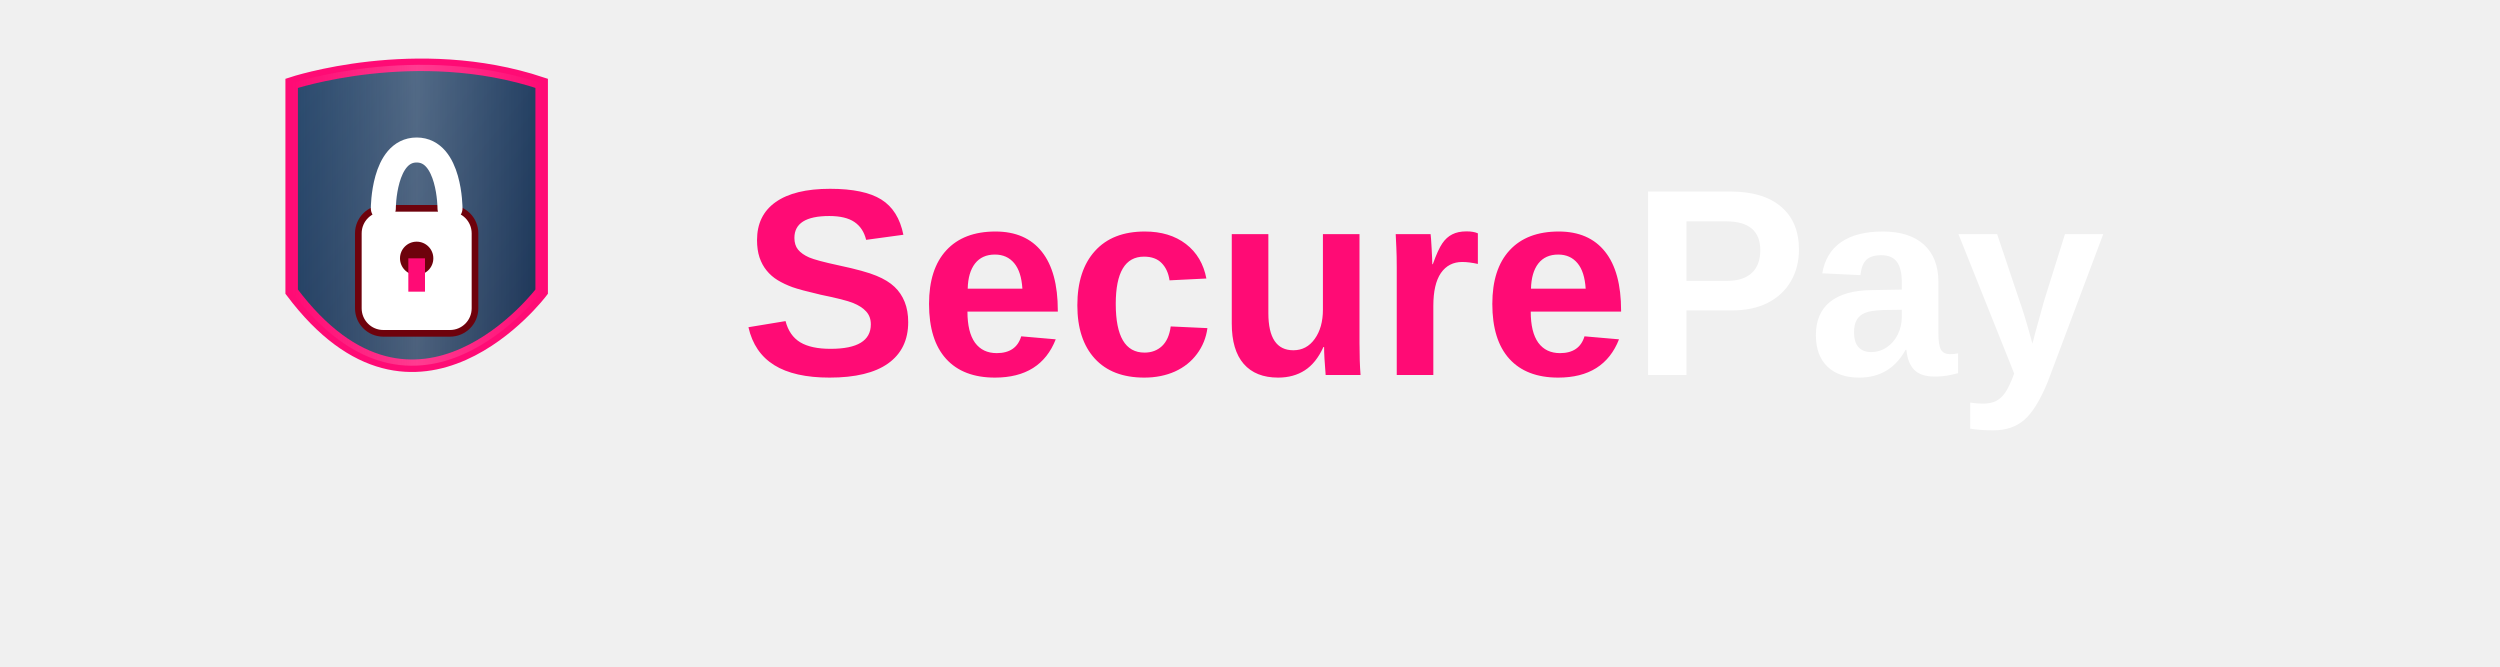
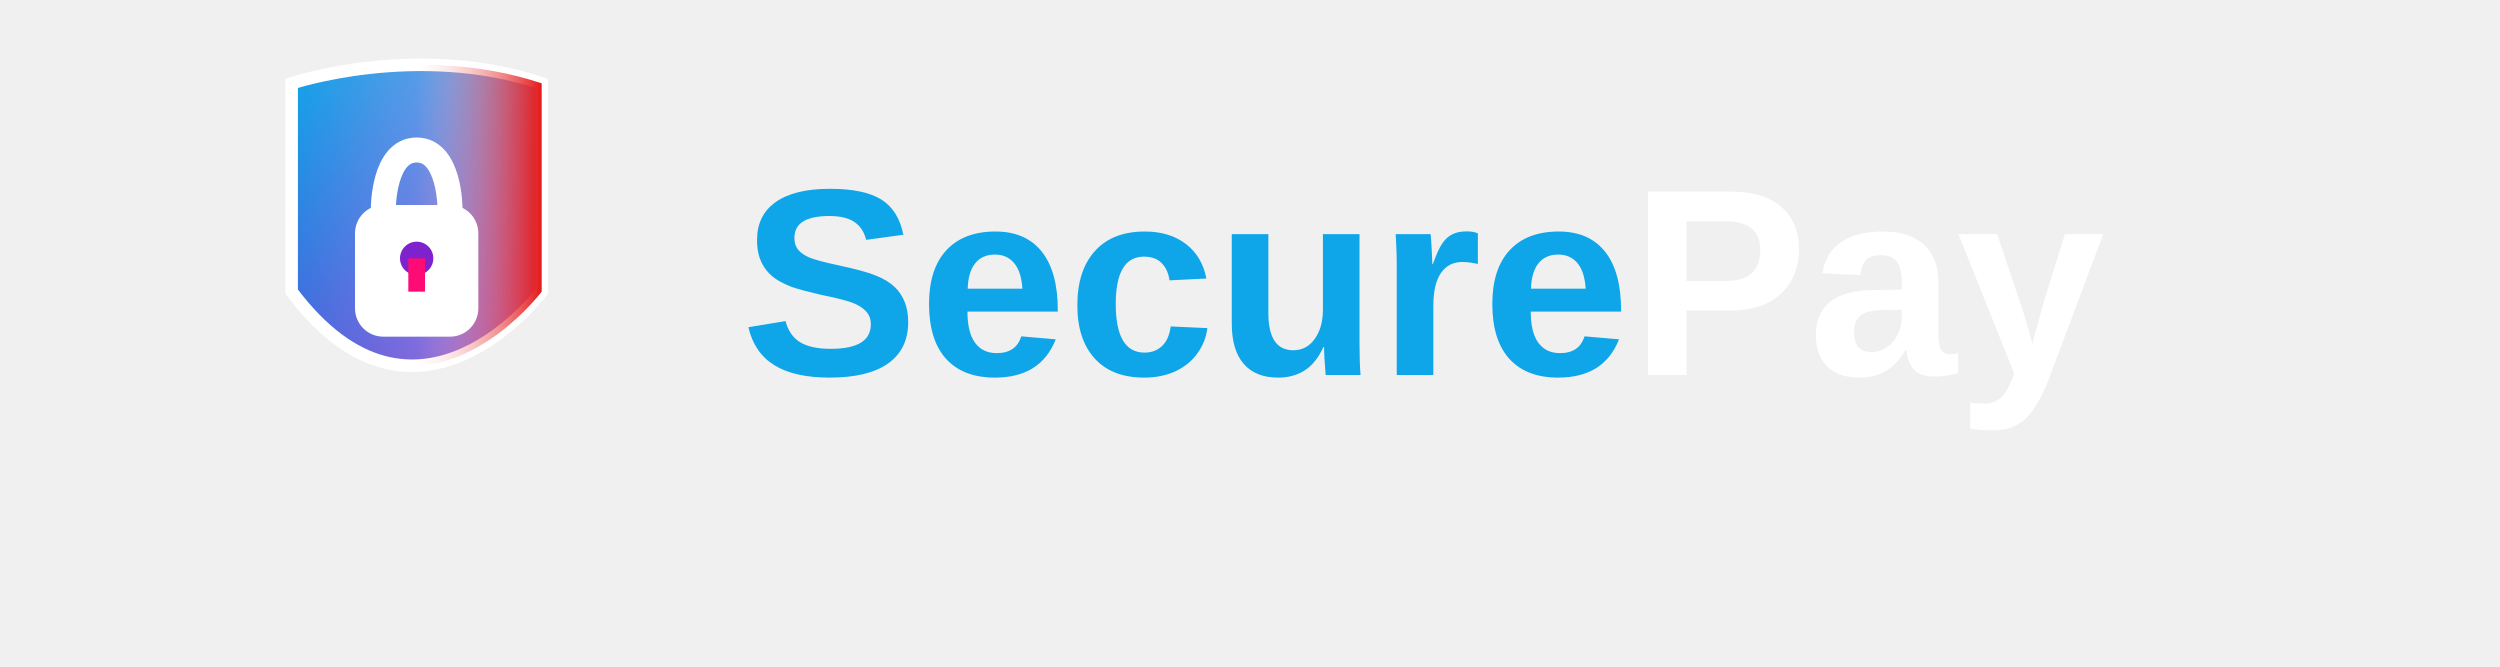
<svg xmlns="http://www.w3.org/2000/svg" viewBox="0 0 300 80">
  <defs>
    <linearGradient id="shieldGradient" x1="0%" y1="0%" x2="100%" y2="100%">
-       <stop offset="0%" style="stop-color:#2B4B6F" />
-       <stop offset="100%" style="stop-color:#1B3355" />
+       <stop offset="0%" style="stop-color:#0ea5e9" />
+       <stop offset="100%" style="stop-color: #7e22ce" />
    </linearGradient>
    <linearGradient id="shineGradient" x1="0%" y1="0%" x2="100%" y2="100%">
-       <stop offset="0%" style="stop-color:rgba(255,255,255,0.2)" />
-       <stop offset="100%" style="stop-color:rgba(255,255,255,0)" />
+       <stop offset="0%" style="stop-color:rgba(231, 211, 211, 0.65)" />
+       <stop offset="100%" style="stop-color:rgba(255, 251, 251, 0)" />
    </linearGradient>
    <animate id="pulse" attributeName="opacity" values="1;0.8;1" dur="2s" repeatCount="indefinite" />
    <linearGradient id="animatedShine" x1="0%" y1="0%" x2="100%" y2="0%">
-       <stop offset="0%" style="stop-color:rgba(228, 222, 222, 0)">
+       <stop offset="0%" style="stop-color:rgba(255, 255, 255, 0)">
        <animate attributeName="offset" values="-1;1" dur="3s" repeatCount="indefinite" />
      </stop>
      <stop offset="50%" style="stop-color:rgba(255,255,255,0.2)">
        <animate attributeName="offset" values="-0.5;1.5" dur="3s" repeatCount="indefinite" />
      </stop>
-       <stop offset="100%" style="stop-color:rgba(255,255,255,0)">
+       <stop offset="100%" style="stop-color:rgb(228, 24, 24)">
        <animate attributeName="offset" values="0;2" dur="3s" repeatCount="indefinite" />
      </stop>
    </linearGradient>
    <linearGradient id="lineGradient" x1="0%" y1="0%" x2="100%" y2="0%">
-       <stop offset="0%" style="stop-color:#2B4B6F" />
-       <stop offset="100%" style="stop-color:#1B3355" />
+       <stop offset="0%" style="stop-color:#0ea5e9" />
+       <stop offset="100%" style="stop-color: #7e22ce" />
    </linearGradient>
  </defs>
-   <path d="M35 10             C35 10, 50 5, 65 10            L65 35             C65 35, 50 55, 35 35             Z" fill="url(#shieldGradient)" stroke="#ff0b75" stroke-width="1.5">
+   <path d="M35 10             C35 10, 50 5, 65 10            L65 35             C65 35, 50 55, 35 35             Z" fill="url(#shieldGradient)" stroke="#fff" stroke-width="1.5">
    <animate attributeName="fill-opacity" values="1;0.9;1" dur="2s" repeatCount="indefinite" />
  </path>
  <path d="M35 10             C35 10, 50 5, 65 10            L65 35             C65 35, 50 55, 35 35             Z" fill="url(#animatedShine)" />
-   <rect x="43" y="25" width="14" height="15" rx="3" fill="white" stroke="#6e020c" stroke-width="0.8">
+   <rect x="43" y="25" width="14" height="15" rx="3" fill="white" stroke="#fff" stroke-width="0.8">
    <animate attributeName="y" values="20;25" dur="0.5s" begin="0s" fill="freeze" />
  </rect>
  <path d="M46 25             C46 25, 46 18, 50 18             C54 18, 54 25, 54 25" fill="none" stroke="white" stroke-width="3" stroke-linecap="round">
    <animate attributeName="d" values="M46 25 C46 25, 46 18, 50 18 C54 18, 54 25, 54 25;                      M46 25 C46 25, 46 20, 50 20 C54 20, 54 25, 54 25;                      M46 25 C46 25, 46 18, 50 18 C54 18, 54 25, 54 25" dur="2s" begin="0s" repeatCount="1" />
  </path>
-   <circle cx="50" cy="31" r="2" fill="#6e020c">
+   <circle cx="50" cy="31" r="2" fill=" #7e22ce">
    <animate attributeName="fill-opacity" values="1;0.7;1" dur="2s" repeatCount="indefinite" />
  </circle>
  <rect x="49" y="31" width="2" height="4" fill="#ff0b75" />
-   <text x="80" y="45" font-family="Arial, sans-serif" font-size="32" font-weight="bold" fill="#ff0b75">
+   <text x="80" y="45" font-family="Arial, sans-serif" font-size="32" font-weight="bold" fill="#0ea5e9">
    <animate attributeName="opacity" values="0;1" dur="1s" begin="0s" fill="freeze" />
    Secure<tspan fill="white">Pay</tspan>
  </text>
  <path d="M80 50 L255 50" stroke="url(#lineGradient)" stroke-width="2">
    <animate attributeName="stroke-dasharray" values="0,175;175,0" dur="1s" begin="0s" fill="freeze" />
  </path>
</svg>
